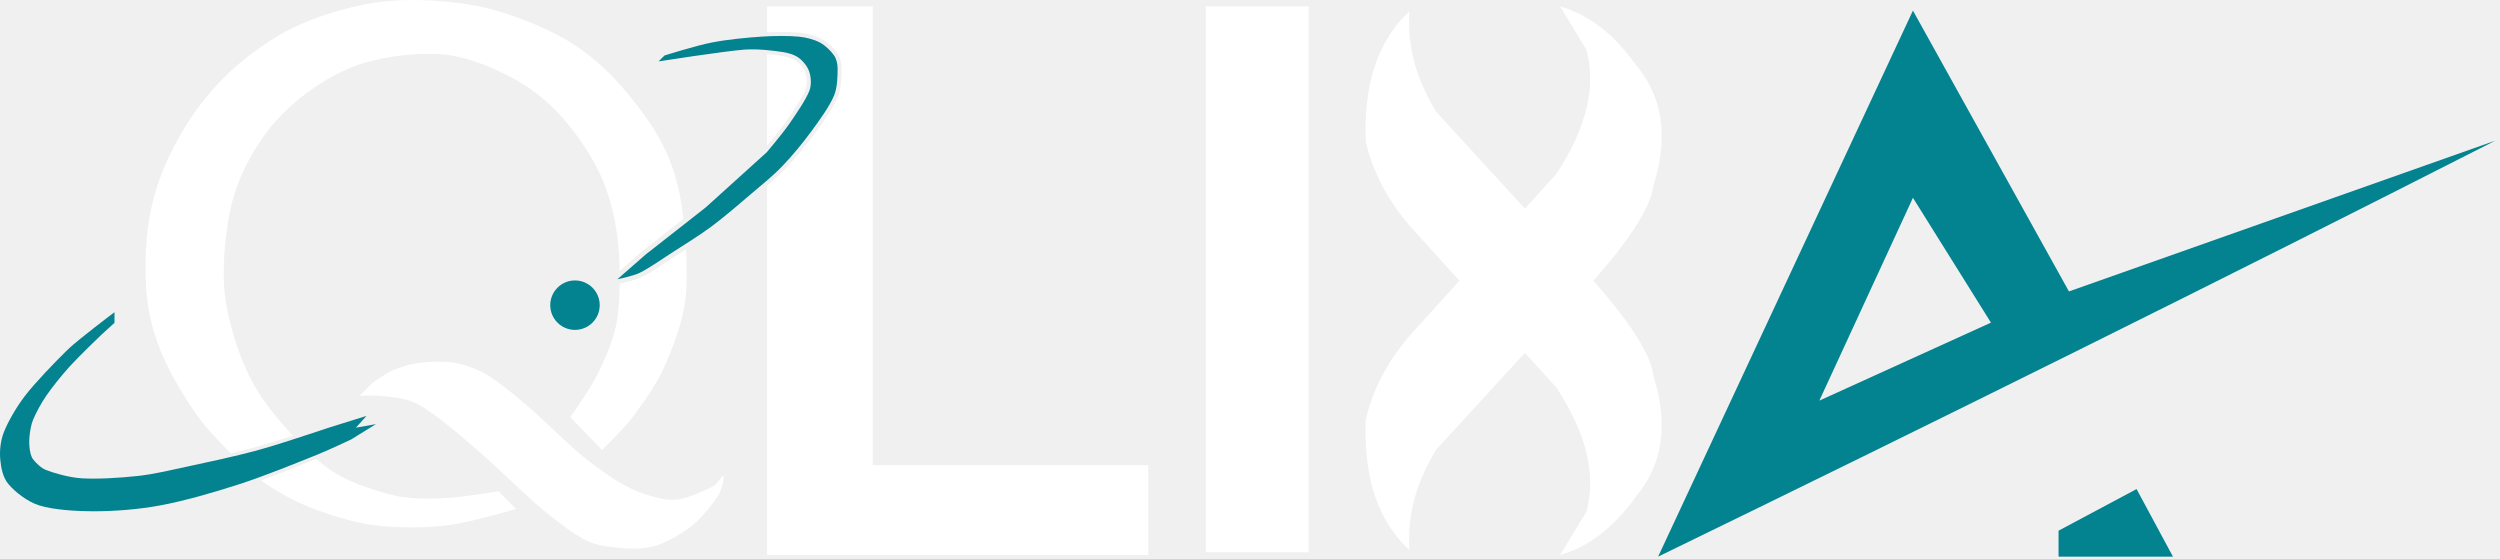
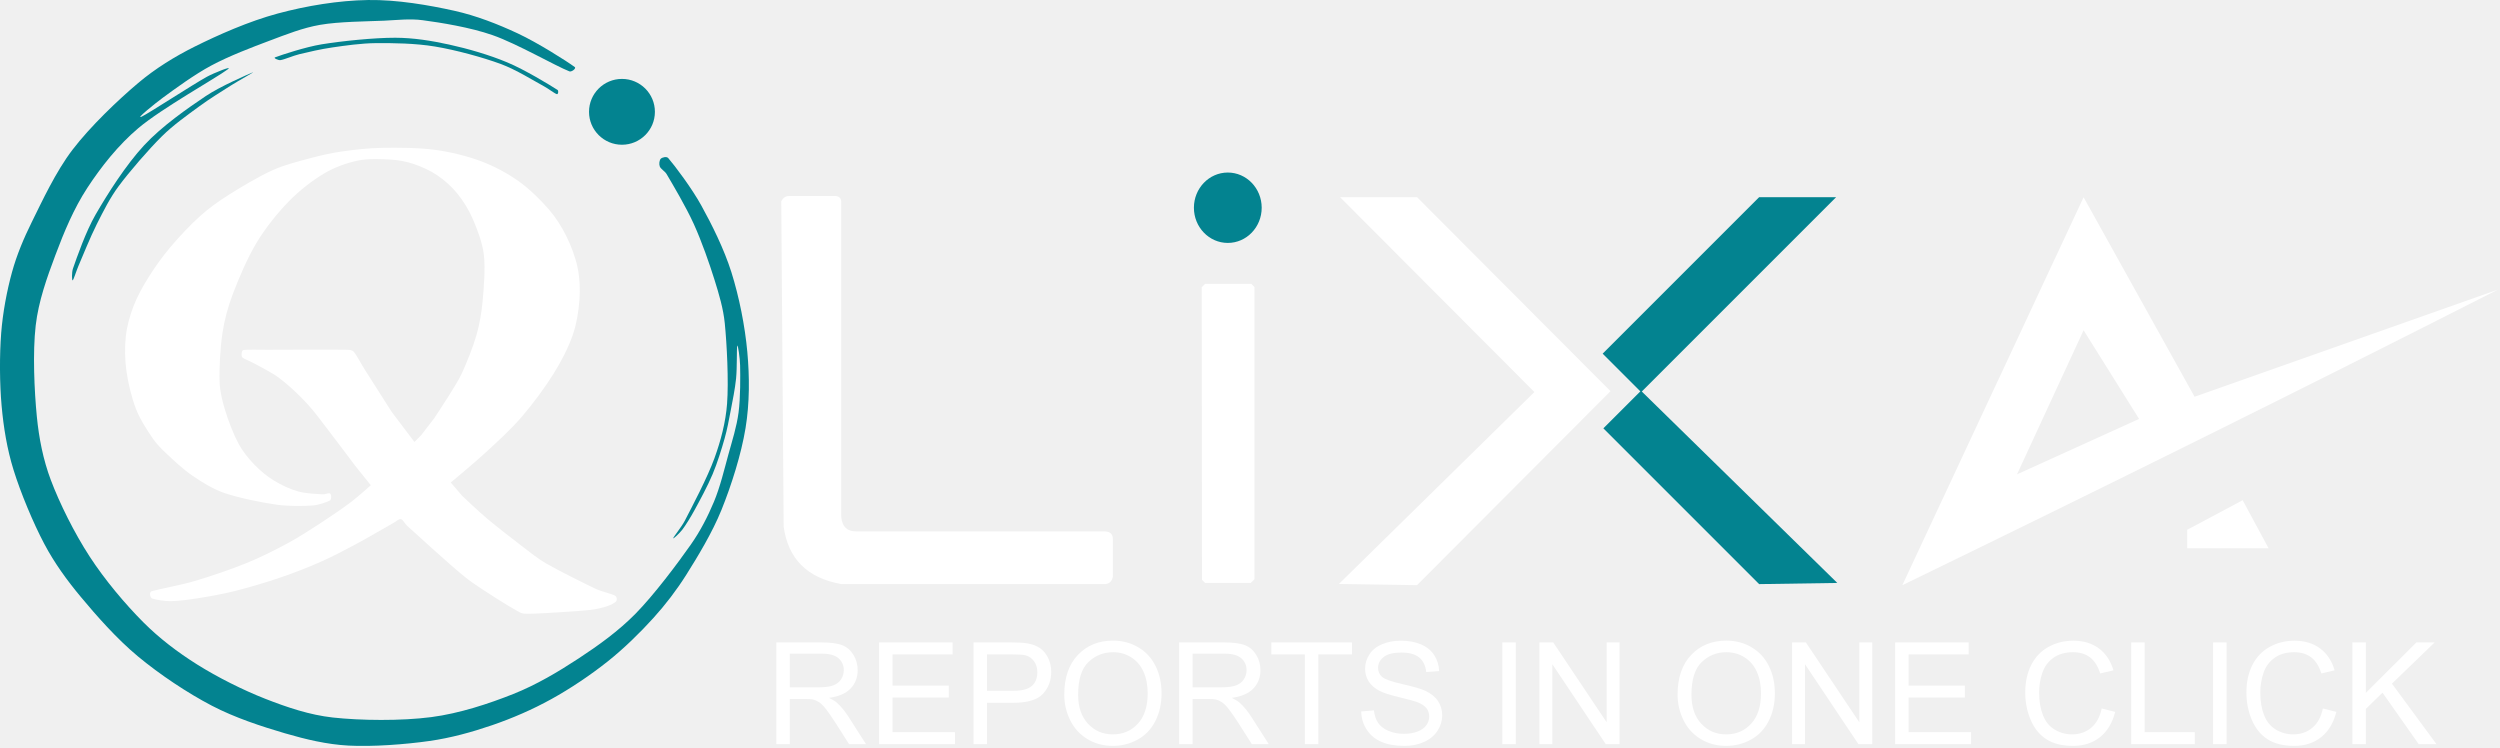
- <svg xmlns="http://www.w3.org/2000/svg" width="100%" height="100%" viewBox="0 0 479 107" version="1.1" xml:space="preserve" style="fill-rule:evenodd;clip-rule:evenodd;stroke-linejoin:round;stroke-miterlimit:2;">
-   <g transform="matrix(1,0,0,1,-66.2896,-494.901)">
-     <g transform="matrix(1,0,0,1,-465.132,-267.043)">
-       <g id="QLIXA-NAME">
-         <g transform="matrix(0.71102,0,0,0.714651,318.061,-754.034)">
-           <path d="M506.785,2160.34L506.785,2135.79C508.292,2135.93 509.677,2136.12 510.71,2136.28C512.095,2136.48 513.593,2136.86 514.676,2137.66C515.725,2138.43 516.738,2139.64 517.148,2140.91C517.557,2142.18 517.693,2143.9 517.169,2145.25C516.292,2147.51 513.75,2151.2 511.893,2153.87C510.589,2155.74 508.098,2158.77 506.785,2160.34ZM506.785,2129.95L506.785,2123L535.249,2123L535.249,2245.99L609.508,2245.99L609.508,2270.09L506.785,2270.09L506.785,2171.06C508.466,2169.63 510.115,2168.17 511.646,2166.59C514.429,2163.71 517.319,2160.2 519.673,2157.01C521.945,2153.92 524.639,2150.16 525.829,2147.31C526.823,2144.93 526.863,2141.53 526.863,2139.64C526.863,2138.23 526.523,2136.73 525.724,2135.56C524.852,2134.29 523.204,2132.63 521.534,2131.75C519.835,2130.85 517.527,2130.26 515.422,2130.05C513.161,2129.82 509.83,2129.81 506.785,2129.95Z" style="fill:white;" />
-         </g>
-         <g transform="matrix(0.633241,0,0,0.697492,364.313,-717.606)">
-           <rect x="628.734" y="2123" width="31.128" height="149.943" style="fill:white;fill-rule:nonzero;" />
-         </g>
-         <g transform="matrix(5.18501e-17,-0.846777,0.846777,5.18501e-17,-1246.51,1463.78)">
-           <g transform="matrix(0.412932,0,0,0.439614,457.761,2049.11)">
-             <path d="M597.19,840.37C613.031,824.275 636.755,816.725 668.691,817.915C687.79,822.129 704.491,831.358 719.35,844.452L719.389,844.487L803.241,915.952C803.371,916.063 803.51,916.163 803.657,916.253C830.501,932.587 852.437,936.206 870.969,931.574C871.268,931.5 871.553,931.385 871.817,931.235L895.126,917.948C890.839,931.871 880.971,944.896 863.398,956.743C863.332,956.787 863.269,956.833 863.208,956.882C845.755,970.598 824,973.937 797.556,966.13C797.372,966.076 797.183,966.037 796.991,966.014C790.418,965.233 782.176,961.629 772.181,955.37C756.507,945.555 736.818,929.279 713.079,906.554C713.039,906.516 712.998,906.479 712.956,906.443L652.58,854.435C652.42,854.297 652.246,854.175 652.06,854.07C636.32,845.18 618.943,839.077 597.19,840.37Z" style="fill:white;" />
+ <svg xmlns="http://www.w3.org/2000/svg" width="100%" height="100%" viewBox="0 0 475 142" version="1.1" xml:space="preserve" style="fill-rule:evenodd;clip-rule:evenodd;stroke-linejoin:round;stroke-miterlimit:2;">
+   <g transform="matrix(1,0,0,1,-71.4409,-490.805)">
+     <g transform="matrix(1,0,0,1,-29.8425,-1383.14)">
+       <g id="QLIXA-NAME-AND-SLOGAN-BLACK" transform="matrix(1.13502,0,0,1.13502,-492.371,-234.867)">
+         <g transform="matrix(0.436388,0,0,0.436388,470.645,1011.44)">
+           <g transform="matrix(1.41904,0,0,1.41732,-708.322,1277.05)">
+             <path d="M1098,626L1147,521L1177,575L1259,546C1205.66,573.145 1151.96,599.762 1098,626ZM1129,596L1162,581L1147,557L1129,596Z" style="fill:white;" />
+             <g transform="matrix(1,0,0,1,0,-1)">
+               <path d="M1190,604L1197,617L1175,617L1175,612L1190,604Z" style="fill:white;" />
+             </g>
          </g>
-           <g transform="matrix(-0.412932,0,0,0.439614,1072.87,2049.11)">
-             <path d="M597.19,840.37C618.943,839.077 636.32,845.18 652.06,854.07C652.246,854.175 652.42,854.297 652.58,854.435L712.956,906.443C712.998,906.479 713.039,906.516 713.079,906.554C736.818,929.279 756.507,945.555 772.181,955.37C782.176,961.629 790.418,965.233 796.991,966.014C797.183,966.037 797.372,966.076 797.556,966.13C824,973.937 845.755,970.598 863.208,956.882C863.269,956.833 863.332,956.787 863.398,956.743C880.971,944.895 890.839,931.871 895.126,917.947L871.817,931.235C871.553,931.385 871.268,931.5 870.969,931.574C852.437,936.206 830.501,932.587 803.657,916.253C803.51,916.163 803.371,916.063 803.241,915.952L719.389,844.487L719.35,844.452C704.491,831.358 687.791,822.129 668.695,817.915C636.756,816.724 613.031,824.275 597.19,840.37Z" style="fill:white;" />
+           <g transform="matrix(-1,0,0,1,2091.84,386)">
+             <path d="M1356.74,1718.12L1342.55,1703.94L1357.01,1689.48L1297,1629.47L1267.47,1629.47L1342,1704L1267,1777.43L1296.98,1777.88L1356.74,1718.12Z" style="fill:rgb(3,131,144);" />
+           </g>
+           <g transform="matrix(1,0,0,1.00276,-633.355,381.497)">
+             <path d="M1267,1777.43L1342,1704L1267.47,1629.47L1297,1629.47L1371.19,1703.67L1296.98,1777.88L1267,1777.43Z" style="fill:white;" />
+           </g>
+           <g transform="matrix(1,0,0,1,-581.966,386)">
+             <path d="M1163,1664L1164.3,1662.7L1182,1662.7L1183.23,1663.93L1183.23,1776L1181.8,1777.43L1164.3,1777.43L1163.1,1776.23L1163,1664Z" style="fill:white;" />
+           </g>
+           <g transform="matrix(0.896552,0,0,0.964286,-461.069,444.821)">
+             <ellipse cx="1173.5" cy="1633" rx="14.5" ry="14" style="fill:rgb(3,131,144);" />
+           </g>
+           <g transform="matrix(1,0,0,1,-546.255,386)">
+             <path d="M966,1631C966.678,1629.71 967.656,1629 969,1629L987,1629C988.337,1629.21 988.881,1629.96 989,1631L989,1752C989.334,1756.03 991.41,1757.64 994.649,1757.65L1090,1757.65C1092.09,1757.7 1093.28,1758.64 1093.2,1760.85L1093.2,1775C1092.87,1776.75 1091.93,1777.71 1090.35,1777.86L989,1777.86C975.857,1775.51 968.584,1768.08 966.92,1755.78L966,1631Z" style="fill:white;" />
+           </g>
+           <g>
+             <g transform="matrix(1,0,0,1,-487,386)">
+               <path d="M827.525,1579.53C824.224,1577.11 813.33,1570.22 805.665,1566.63C797.969,1563.04 789.751,1559.83 781.354,1557.95C771.784,1555.82 759.366,1553.64 748.246,1553.82C736.952,1553.99 724.674,1556.02 713.593,1559C702.562,1561.96 690.68,1567.24 681.76,1571.68C674.064,1575.52 666.646,1580.1 660.075,1585.64C652.265,1592.23 641.708,1602.32 634.901,1611.21C628.438,1619.66 623.109,1631.19 619.238,1639.01C616.193,1645.17 613.496,1651.55 611.672,1658.17C609.717,1665.26 608.124,1673.65 607.511,1681.55C606.846,1690.11 606.892,1700.83 607.678,1709.57C608.42,1717.83 609.776,1726.1 612.227,1734.01C614.958,1742.83 619.768,1754.37 624.064,1762.49C627.896,1769.73 632.762,1776.44 638.005,1782.73C643.986,1789.92 651.826,1798.84 659.949,1805.59C668.328,1812.55 678.888,1819.59 688.28,1824.5C697.126,1829.13 707.565,1832.53 716.302,1835.09C724.253,1837.41 732.426,1839.38 740.698,1839.82C749.938,1840.32 762.552,1839.37 771.741,1838.06C779.939,1836.9 788.037,1834.67 795.831,1832C803.624,1829.32 811.272,1826.01 818.501,1822.02C825.884,1817.95 833.602,1812.75 840.126,1807.57C846.432,1802.56 852.609,1796.49 857.643,1790.93C862.335,1785.76 866.608,1780.17 870.331,1774.26C874.694,1767.33 880.289,1758.13 883.822,1749.38C887.607,1740.01 891.395,1728.11 893.046,1718.01C894.617,1708.4 894.603,1698.5 893.723,1688.8C892.82,1678.84 890.579,1667.66 887.629,1658.28C884.803,1649.3 880.06,1639.84 876.019,1632.54C872.46,1626.1 865.964,1617.42 863.383,1614.45C862.757,1613.73 861.073,1614.17 860.532,1614.7C859.991,1615.24 859.786,1616.73 860.138,1617.66C860.51,1618.65 862.094,1619.47 862.763,1620.6C864.941,1624.29 870.206,1633.14 873.206,1639.77C876.277,1646.56 879.216,1654.99 881.194,1661.33C882.876,1666.72 884.511,1672.19 885.075,1677.81C885.868,1685.71 886.611,1700.1 885.952,1708.73C885.409,1715.84 883.546,1722.86 881.122,1729.57C878.422,1737.04 872.388,1748.43 869.753,1753.54C868.525,1755.92 865.471,1759.65 865.306,1760.24C865.14,1760.82 867.807,1758.28 868.759,1757.03C870.11,1755.26 872.009,1752.17 873.409,1749.61C875.35,1746.06 878.471,1740.32 880.404,1735.72C882.27,1731.29 883.849,1726.11 885.006,1722.04C886.006,1718.53 886.659,1714.92 887.345,1711.34C888.08,1707.49 888.995,1703.13 889.414,1698.99C889.834,1694.84 889.605,1687.3 889.862,1686.46C890.119,1685.62 890.909,1691.43 890.958,1693.96C891.041,1698.23 891.112,1706.36 890.361,1712.06C889.64,1717.54 887.922,1722.85 886.453,1728.18C884.881,1733.88 883.325,1740.52 880.931,1746.27C878.544,1752 875.653,1757.58 872.089,1762.67C867.061,1769.84 857.95,1782.02 850.765,1789.31C844.284,1795.88 836.697,1801.35 828.979,1806.41C821.18,1811.53 812.791,1816.51 803.974,1820.02C794.555,1823.77 783.288,1827.49 772.468,1828.9C760.924,1830.41 745.307,1830.22 734.709,1829.05C725.83,1828.07 717.203,1825.15 708.884,1821.9C700.205,1818.5 690.454,1813.59 682.635,1808.68C675.217,1804.02 668.15,1798.66 661.971,1792.45C655.103,1785.55 647.329,1776.36 641.427,1767.28C635.522,1758.19 629.915,1746.88 626.541,1737.93C623.608,1730.15 621.99,1721.85 621.18,1713.58C620.214,1703.7 619.552,1689.03 620.744,1678.7C621.818,1669.38 625.035,1660.38 628.329,1651.6C631.63,1642.8 635.357,1633.82 640.551,1625.88C645.849,1617.77 652.442,1609.45 660.116,1602.97C669.092,1595.39 690.021,1583.71 694.408,1580.42C696.664,1578.74 688.91,1581.89 686.44,1583.25C680.947,1586.27 664.276,1597.18 661.449,1598.53C658.621,1599.87 666.581,1593.46 669.477,1591.33C673.922,1588.07 681.538,1582.46 688.12,1578.94C694.969,1575.28 703.627,1571.98 710.572,1569.38C716.86,1567.02 723.175,1564.5 729.79,1563.35C737.095,1562.07 747.843,1562.04 754.404,1561.75C759.315,1561.52 764.278,1560.91 769.152,1561.56C776.079,1562.48 787.336,1564.27 795.966,1567.28C805.353,1570.55 820.214,1579.15 825.474,1581.19C826.294,1581.51 828.234,1580.05 827.525,1579.53Z" style="fill:rgb(3,131,144);" />
+             </g>
+             <g transform="matrix(1,0,0,1,-487,386)">
+               <path d="M820.937,1588.32C817.764,1586.29 808.395,1580.57 801.624,1577.74C794.691,1574.84 786.498,1572.48 779.338,1570.91C772.553,1569.42 765.609,1568.31 758.663,1568.29C750.517,1568.28 738.151,1569.56 730.465,1570.81C724.344,1571.81 715.193,1574.81 712.547,1575.82C711.831,1576.09 713.827,1576.98 714.587,1576.88C716.139,1576.68 719.392,1575.21 721.859,1574.61C725.176,1573.8 730.235,1572.63 734.487,1572.02C739.372,1571.31 745.58,1570.41 751.167,1570.36C757.735,1570.3 766.409,1570.41 773.895,1571.66C781.874,1572.98 792.072,1575.77 799.045,1578.32C804.926,1580.46 812.133,1584.99 815.735,1586.92C817.428,1587.83 819.791,1589.69 820.658,1589.93C821.183,1590.07 821.394,1588.61 820.937,1588.32Z" style="fill:rgb(3,131,144);" />
+             </g>
+             <g transform="matrix(1,0,0,1,-487,386)">
+               <path d="M703.897,1581.62C702.296,1582.29 691.543,1586.93 685.994,1590.66C679.072,1595.31 669.228,1602.14 662.367,1609.52C655.319,1617.1 648.263,1628.26 643.708,1636.15C639.967,1642.63 636.497,1652.65 635.035,1656.85C634.541,1658.27 634.588,1661.51 634.932,1661.35C635.275,1661.2 636.328,1657.72 637.095,1655.94C638.642,1652.34 641.632,1644.87 644.211,1639.75C646.724,1634.77 649.242,1629.72 652.567,1625.23C656.722,1619.63 664.014,1611.2 669.146,1606.11C673.459,1601.83 678.948,1597.95 683.356,1594.71C687.292,1591.81 692.173,1588.81 695.596,1586.63C698.322,1584.89 705.497,1580.94 703.897,1581.62Z" style="fill:rgb(3,131,144);" />
+             </g>
+             <g transform="matrix(0.875451,0,0,1.07255,-381.999,269.246)">
+               <ellipse cx="846.005" cy="1597.56" rx="14.434" ry="11.772" style="fill:rgb(3,131,144);" />
+             </g>
+             <g transform="matrix(0.498192,0,0,0.498192,-285.84,1308.28)">
+               <path d="M931.653,1722.84C937.404,1721.15 953.858,1718.23 964.717,1715.01C976.85,1711.41 992.532,1706.09 1004.45,1701.25C1015.34,1696.83 1026.62,1691.16 1036.22,1685.96C1045.12,1681.15 1053.94,1675.39 1062.08,1670.09C1069.89,1665 1078.71,1658.96 1085.07,1654.16C1090.36,1650.16 1100.25,1641.27 1100.25,1641.27L1088,1626.01C1088,1626.01 1074.52,1607.94 1068.29,1599.9C1062.51,1592.45 1057.02,1584.66 1050.62,1577.82C1044.23,1570.98 1036.68,1563.94 1029.92,1558.85C1023.81,1554.25 1014.82,1549.94 1010.09,1547.3C1007.3,1545.75 1003.08,1544.26 1001.53,1543.01C1000.67,1542.32 1000.67,1540.78 1000.78,1539.81C1000.89,1538.83 1001.21,1537.31 1002.2,1537.17C1005.57,1536.7 1014.73,1536.99 1020.99,1536.98C1034.34,1536.95 1071.28,1536.73 1082.3,1536.98C1083.96,1537.02 1085.98,1537.21 1087.08,1538.47C1089.28,1540.98 1092.64,1547.56 1095.49,1552.07C1100.36,1559.79 1116.3,1584.77 1116.3,1584.77L1133.85,1607.97L1138.95,1602.84L1149.03,1589.75C1149.03,1589.75 1156.93,1577.9 1160.53,1572.02C1164.05,1566.27 1167.84,1560.62 1170.63,1554.48C1174.14,1546.77 1178.97,1534.83 1181.58,1525.73C1184,1517.31 1185.49,1508.6 1186.3,1499.87C1187.25,1489.54 1188.55,1474.39 1187.28,1463.75C1186.13,1454.15 1182.07,1443.89 1178.67,1436.05C1175.66,1429.12 1171.39,1422.26 1166.87,1416.7C1162.5,1411.32 1157.1,1406.47 1151.52,1402.68C1145.96,1398.91 1139.32,1395.97 1133.37,1393.95C1127.72,1392.03 1121.75,1390.92 1115.79,1390.55C1108.59,1390.12 1098.52,1389.58 1090.14,1391.32C1081.55,1393.1 1072.21,1396.54 1064.25,1401.24C1055.43,1406.45 1045.28,1414.34 1037.27,1422.53C1028.63,1431.38 1019.36,1442.83 1012.39,1454.36C1005.16,1466.32 998.3,1482.67 993.899,1494.32C990.254,1503.97 987.517,1514.04 985.99,1524.24C984.31,1535.47 983.451,1551.73 983.818,1561.68C984.097,1569.24 985.977,1576.72 988.191,1583.95C990.62,1591.88 994.659,1602.37 998.392,1609.29C1001.6,1615.22 1006.01,1620.68 1010.59,1625.43C1015.13,1630.15 1020.27,1634.4 1025.87,1637.81C1031.51,1641.25 1038.16,1644.34 1044.42,1646.08C1050.57,1647.79 1059.44,1648.04 1063.44,1648.27C1065.11,1648.36 1067.36,1647.25 1068.4,1647.45C1069.19,1647.6 1069.67,1648.66 1069.71,1649.45C1069.76,1650.39 1069.81,1652.49 1068.7,1653.06C1066.34,1654.3 1060.08,1656.5 1055.52,1656.86C1048.7,1657.39 1036.97,1657.54 1027.83,1656.26C1016.5,1654.66 998.349,1650.99 987.555,1647.28C978.774,1644.27 970.469,1639.04 963.064,1634.02C955.857,1629.13 948.25,1621.94 943.125,1617.13C939.205,1613.46 935.353,1609.61 932.314,1605.18C928.375,1599.43 922.634,1590.72 919.494,1582.68C916.123,1574.06 913.407,1562.75 912.092,1553.41C910.849,1544.59 910.702,1535 911.604,1526.68C912.464,1518.75 914.652,1510.94 917.505,1503.49C920.401,1495.93 924.578,1488.38 928.976,1481.33C933.689,1473.76 939.626,1465.41 945.78,1458.11C952.439,1450.2 961.38,1440.66 968.928,1433.9C975.762,1427.77 983.304,1422.43 991.064,1417.53C1000.39,1411.64 1014.38,1403.28 1024.87,1398.59C1034.16,1394.43 1045.1,1391.76 1053.98,1389.37C1061.93,1387.23 1069.99,1385.42 1078.14,1384.25C1087.28,1382.94 1098.55,1381.66 1108.82,1381.49C1120.75,1381.29 1136.99,1381.31 1149.72,1383.03C1161.79,1384.67 1174.45,1387.8 1185.18,1391.82C1195.39,1395.66 1205.39,1401.03 1214.07,1407.19C1222.69,1413.32 1231.15,1421.79 1237.26,1428.82C1242.64,1435.01 1247.11,1442.04 1250.74,1449.38C1254.44,1456.88 1257.79,1465.56 1259.48,1473.77C1261.15,1481.9 1261.5,1490.36 1260.89,1498.64C1260.25,1507.34 1258.69,1517.19 1255.62,1525.93C1252.3,1535.4 1246.79,1546.11 1240.97,1555.41C1234.44,1565.86 1225.12,1578.55 1216.43,1588.63C1207.98,1598.43 1197.94,1607.5 1188.84,1615.92C1180.11,1624 1161.8,1639.17 1161.8,1639.17L1170.46,1649.28C1170.46,1649.28 1182.78,1661.06 1189.3,1666.54C1197.1,1673.11 1209.65,1682.87 1217.3,1688.69C1223.15,1693.14 1228.87,1697.83 1235.23,1701.5C1244.6,1706.9 1264.61,1716.92 1273.48,1721.08C1278.28,1723.32 1285.85,1724.82 1288.46,1726.41C1289.68,1727.15 1290.06,1729.5 1289.17,1730.62C1288.11,1731.96 1284.64,1733.61 1282.09,1734.46C1278.78,1735.57 1273.65,1736.8 1269.31,1737.28C1261.48,1738.16 1243.63,1739.25 1235.08,1739.72C1229.41,1740.04 1221.75,1740.42 1218.05,1740.13C1216.17,1739.98 1214.48,1738.9 1212.84,1737.98C1209.28,1736 1201.96,1731.67 1196.69,1728.23C1189.91,1723.81 1179.82,1717.7 1172.13,1711.44C1160.7,1702.14 1136.21,1679.74 1128.11,1672.4C1126.43,1670.88 1125.12,1667.83 1123.49,1667.42C1121.86,1667 1120,1668.99 1118.33,1669.91C1112.53,1673.13 1098.13,1681.65 1088.65,1686.72C1079.72,1691.49 1070.75,1696.22 1061.48,1700.31C1051.82,1704.58 1041.12,1708.76 1030.69,1712.32C1019.77,1716.04 1006.45,1719.99 996.005,1722.63C986.784,1724.96 976.336,1726.83 968.01,1728.15C960.737,1729.3 952.059,1730.48 946.049,1730.53C941.302,1730.58 934.592,1729.41 931.952,1728.5C930.748,1728.09 930.261,1726.05 930.211,1725.1C930.163,1724.21 930.794,1723.09 931.653,1722.84Z" style="fill:white;" />
+             </g>
          </g>
        </g>
-         <g transform="matrix(0.996417,0,0,0.996417,-244.95,244.841)">
-           <path d="M1098,626L1147,521L1177,575L1259,546C1205.66,573.145 1151.96,599.762 1098,626ZM1129,596L1162,581L1147,557L1129,596Z" style="fill:url(#_Linear1);" />
-           <g transform="matrix(1,0,0,1,0,9)">
-             <path d="M1190,604L1197,617L1175,617L1175,612L1190,604Z" style="fill:url(#_Linear2);" />
-           </g>
-         </g>
-         <g id="Logo-new-Planet" transform="matrix(0.22565,0,0,0.22565,467.16,647.567)">
-           <path d="M810.943,736.921C810.756,726.731 810.108,716.66 809,708C806.535,688.743 801.486,669.461 793,652C784.333,634.167 770.167,614.667 757,601C744.741,588.275 729.837,577.837 714,570C697.833,562 678.805,554.58 660,553C640.167,551.333 614.167,554.5 595,560C576.943,565.181 559.667,575.167 545,586C530.4,596.784 517.255,610.024 507,625C496.5,640.333 486.881,659.086 482,678C476.667,698.667 473.833,727.167 475,749C476.096,769.508 482.5,791.5 489,809C494.975,825.086 503.436,840.478 514,854C519.33,860.823 526.085,868.888 533.411,876.839C523.13,880.183 511.136,883.992 501.207,886.658C494.87,888.359 487.87,890.08 480.734,891.751C470.58,881.712 459.599,870.243 451,858C441.167,844 429.833,824.833 423,809C416.686,794.37 411.94,778.815 410,763C407.833,745.333 407.833,721.5 410,703C412.041,685.575 416.457,668.278 423,652C429.833,635 440,616.333 451,601C461.862,585.859 474.607,571.834 489,560C504,547.667 522.091,534.994 541,527C561.5,518.333 587.624,510.454 612,508C636.833,505.5 665.833,507.333 690,512C713.293,516.498 738.167,526.333 757,536C773.963,544.707 789.594,556.442 803,570C817.667,584.833 835,607 845,625C854.061,641.31 859.977,659.589 863,678C863.732,682.456 864.423,687.43 865.044,692.723L830.502,719.815C830.445,719.859 830.389,719.906 830.334,719.953L810.943,736.921ZM867.277,718.602C868.085,732.987 868.154,747.461 867,759C864.954,779.46 856.5,801 849,818C842.169,833.485 830.833,849.167 822,861C814.381,871.207 796,889 796,889L769,861C769,861 786.559,836.526 793,823C799.667,809 806.763,793.08 809,777C810.166,768.619 810.822,758.359 810.969,747.723C814.434,746.978 824.651,744.656 829.779,742.146C837.726,738.258 848.814,730.459 858.196,724.401C861.085,722.535 864.14,720.599 867.277,718.602ZM506.592,914.793C523.704,908.547 541.474,901.317 553.385,896.54C556.991,899.694 560.559,902.561 564,905C579.606,916.061 601,922.833 617,927C630.904,930.621 645.64,930.473 660,930C675.167,929.5 708,924 708,924L723,939C723,939 683.833,950.667 664,953C644.167,955.333 622.333,955.167 604,953C586.898,950.979 569,945.5 554,940C540.004,934.868 526,927.833 514,920C511.472,918.35 509.006,916.608 506.592,914.793ZM590,843L601,832C601,832 612.529,823.75 619,821C625.667,818.167 633.449,815.871 641,815C649.667,814 661.5,813.333 671,815C680.453,816.658 689.735,820.122 698,825C708.167,831 721.129,841.76 732,851C745.333,862.333 765,882.167 778,893C788.091,901.409 800.667,910.333 810,916C817.522,920.567 825.667,924.5 834,927C842.333,929.5 851.299,932.088 860,931C869.333,929.833 883.5,923.333 890,920C893.775,918.064 898.167,909.833 899,911C899.833,912.167 897.828,922.286 895,927C891,933.667 882.167,944.5 875,951C868.22,957.149 858.833,962.5 852,966C846.371,968.883 840.261,971.106 834,972C827,973 817.945,972.935 810,972C801.5,971 791.246,970.123 783,966C772.333,960.667 757.636,949.583 746,940C731.833,928.333 712.333,908.667 698,896C685.591,885.034 670.5,872 660,864C652.13,858.004 643.667,851.5 635,848C626.513,844.573 615.5,843.833 608,843C602.037,842.337 590,843 590,843Z" style="fill:white;" />
-           <path d="M809,744L833,723L884,683L936,636C936,636 949.192,620.389 955,612C961,603.333 969.167,591.333 972,584C973.922,579.025 973.5,572.667 972,568C970.5,563.333 966.833,558.833 963,556C959.167,553.167 953.899,551.745 949,551C941.333,549.833 927.657,548.188 917,549C899.5,550.333 844,559 844,559L849,554C849,554 875.428,545.648 889,543C902.667,540.333 918.667,538.833 931,538C941.642,537.281 954.667,537.167 963,538C969.196,538.62 976,540.333 981,543C985.788,545.554 990.5,550.333 993,554C995.141,557.14 996,561.199 996,565C996,570.667 995.964,580.859 993,588C989.333,596.833 981,608.455 974,618C966.667,628 957.667,639 949,648C940.647,656.674 931.166,664.19 922,672C912,680.52 900,690.956 889,699.122C878.403,706.99 866.167,714.435 856,721C846.752,726.971 835.833,734.677 828,738.51C822.079,741.408 809,744 809,744Z" style="fill:rgb(3,131,144);" />
-           <path d="M564,870L596,860L587,870L604,867L583,880C583,880 563.836,889.066 554,893C538.167,899.333 510.167,910.833 488,918C465.996,925.114 441.5,932.167 421,936C402.578,939.445 382.167,941 365,941C349.245,941 330.167,939.833 318,936C307.946,932.832 297.5,924.5 292,918C287.234,912.367 285.667,904.333 285,897C284.333,889.667 285.198,881.206 288,874C291.5,865 298.721,852.476 306,843C314.833,831.5 331.167,814.667 341,805C348.426,797.7 358.167,790.504 365,785C370.56,780.522 382,771.974 382,771.974L382,781L371,791C371,791 351.833,809.333 344,818C336.844,825.917 329.167,835.5 324,843C319.684,849.266 315.333,857.5 313,863C311.263,867.094 310.5,871.833 310,876C309.523,879.972 309.5,884.5 310,888C310.447,891.13 311.059,894.504 313,897C315.333,900 319.587,904.278 324,906C330.833,908.667 343.752,912.343 354,913C367,913.833 387,912.667 402,911C416.165,909.426 430.064,905.981 444,903C460.667,899.435 484,894.443 502,889.61C518.863,885.082 541.667,877.268 552,874C556.02,872.728 564,870 564,870Z" style="fill:rgb(3,131,144);" />
-           <g transform="matrix(1,0,0,1.07692,0,-60.5385)">
-             <ellipse cx="773" cy="767.5" rx="21" ry="19.5" style="fill:rgb(3,131,144);" />
-           </g>
+         <g id="Reports-in-One-Click" transform="matrix(0.448606,0,0,0.151253,504.877,1644.37)">
+           <path d="M330.169,2235.67L330.169,2123.08L347.001,2123.08C350.384,2123.08 352.957,2124.09 354.717,2126.11C356.478,2128.13 357.885,2131.7 358.938,2136.82C359.991,2141.95 360.518,2147.6 360.518,2153.8C360.518,2161.78 359.646,2168.52 357.903,2174C356.159,2179.47 353.466,2182.96 349.823,2184.44C351.153,2186.34 352.162,2188.2 352.853,2190.05C354.32,2194.04 355.71,2199.03 357.022,2205.03L363.625,2235.67L357.307,2235.67L352.283,2212.24C350.816,2205.49 349.608,2200.32 348.658,2196.73C347.709,2193.15 346.858,2190.64 346.107,2189.2C345.356,2187.77 344.593,2186.77 343.816,2186.21C343.246,2185.85 342.314,2185.67 341.019,2185.67L335.193,2185.67L335.193,2235.67L330.169,2235.67ZM335.193,2172.77L345.991,2172.77C348.287,2172.77 350.082,2172.06 351.377,2170.66C352.672,2169.25 353.656,2166.99 354.329,2163.9C355.002,2160.8 355.339,2157.43 355.339,2153.8C355.339,2148.47 354.687,2144.1 353.384,2140.66C352.08,2137.23 350.022,2135.52 347.208,2135.52L335.193,2135.52L335.193,2172.77Z" style="fill:white;fill-rule:nonzero;" />
+           <path d="M368.494,2235.67L368.494,2123.08L395.942,2123.08L395.942,2136.36L373.517,2136.36L373.517,2170.85L394.518,2170.85L394.518,2184.06L373.517,2184.06L373.517,2222.38L396.823,2222.38L396.823,2235.67L368.494,2235.67Z" style="fill:white;fill-rule:nonzero;" />
+           <path d="M403.762,2235.67L403.762,2123.08L418.082,2123.08C420.603,2123.08 422.528,2123.43 423.857,2124.15C425.721,2125.07 427.284,2126.83 428.544,2129.41C429.804,2132 430.818,2135.62 431.587,2140.28C432.355,2144.94 432.739,2150.06 432.739,2155.64C432.739,2165.22 431.712,2173.32 429.657,2179.95C427.603,2186.58 423.891,2189.89 418.523,2189.89L408.786,2189.89L408.786,2235.67L403.762,2235.67ZM408.786,2176.61L418.6,2176.61C421.846,2176.61 424.15,2174.82 425.514,2171.23C426.878,2167.65 427.56,2162.61 427.56,2156.1C427.56,2151.39 427.158,2147.36 426.356,2144.01C425.553,2140.65 424.496,2138.44 423.184,2137.36C422.338,2136.7 420.775,2136.36 418.497,2136.36L408.786,2136.36L408.786,2176.61Z" style="fill:white;fill-rule:nonzero;" />
+           <path d="M437.607,2180.83C437.607,2162.14 439.299,2147.51 442.682,2136.94C446.066,2126.37 450.434,2121.08 455.785,2121.08C459.29,2121.08 462.449,2123.56 465.263,2128.53C468.077,2133.5 470.222,2140.42 471.698,2149.3C473.174,2158.19 473.912,2168.26 473.912,2179.53C473.912,2190.95 473.135,2201.16 471.581,2210.17C470.028,2219.18 467.826,2226.01 464.978,2230.64C462.13,2235.27 459.057,2237.59 455.759,2237.59C452.186,2237.59 448.992,2235.03 446.178,2229.91C443.364,2224.79 441.232,2217.8 439.782,2208.94C438.332,2200.08 437.607,2190.71 437.607,2180.83ZM442.786,2181.06C442.786,2194.63 444.016,2205.32 446.476,2213.13C448.936,2220.94 452.022,2224.84 455.734,2224.84C459.514,2224.84 462.626,2220.9 465.069,2213.01C467.511,2205.13 468.733,2193.94 468.733,2179.45C468.733,2170.28 468.211,2162.28 467.166,2155.45C466.122,2148.61 464.594,2143.31 462.583,2139.55C460.572,2135.79 458.314,2133.91 455.811,2133.91C452.255,2133.91 449.195,2137.53 446.631,2144.77C444.068,2152.02 442.786,2164.12 442.786,2181.06Z" style="fill:white;fill-rule:nonzero;" />
+           <path d="M480.463,2235.67L480.463,2123.08L497.295,2123.08C500.678,2123.08 503.251,2124.09 505.012,2126.11C506.772,2128.13 508.179,2131.7 509.232,2136.82C510.285,2141.95 510.812,2147.6 510.812,2153.8C510.812,2161.78 509.94,2168.52 508.197,2174C506.453,2179.47 503.76,2182.96 500.117,2184.44C501.447,2186.34 502.457,2188.2 503.147,2190.05C504.614,2194.04 506.004,2199.03 507.316,2205.03L513.919,2235.67L507.601,2235.67L502.577,2212.24C501.11,2205.49 499.902,2200.32 498.952,2196.73C498.003,2193.15 497.152,2190.64 496.401,2189.2C495.651,2187.77 494.887,2186.77 494.11,2186.21C493.54,2185.85 492.608,2185.67 491.313,2185.67L485.487,2185.67L485.487,2235.67L480.463,2235.67ZM485.487,2172.77L496.285,2172.77C498.581,2172.77 500.376,2172.06 501.671,2170.66C502.966,2169.25 503.95,2166.99 504.623,2163.9C505.296,2160.8 505.633,2157.43 505.633,2153.8C505.633,2148.47 504.981,2144.1 503.678,2140.66C502.375,2137.23 500.316,2135.52 497.502,2135.52L485.487,2135.52L485.487,2172.77Z" style="fill:white;fill-rule:nonzero;" />
+           <path d="M527.385,2235.67L527.385,2136.36L514.878,2136.36L514.878,2123.08L544.967,2123.08L544.967,2136.36L532.408,2136.36L532.408,2235.67L527.385,2235.67Z" style="fill:white;fill-rule:nonzero;" />
+           <path d="M548.411,2199.49L553.15,2198.27C553.375,2203.9 553.897,2208.52 554.717,2212.13C555.537,2215.74 556.81,2218.66 558.536,2220.89C560.263,2223.11 562.205,2224.23 564.363,2224.23C566.279,2224.23 567.971,2223.38 569.438,2221.69C570.905,2220 571.997,2217.68 572.714,2214.74C573.43,2211.8 573.788,2208.58 573.788,2205.1C573.788,2201.57 573.443,2198.48 572.753,2195.85C572.062,2193.21 570.923,2191 569.335,2189.2C568.316,2188.03 566.063,2186.2 562.576,2183.71C559.089,2181.23 556.646,2178.89 555.248,2176.68C553.435,2173.87 552.084,2170.37 551.195,2166.2C550.306,2162.03 549.862,2157.36 549.862,2152.18C549.862,2146.5 550.405,2141.19 551.493,2136.25C552.581,2131.31 554.169,2127.56 556.258,2125C558.346,2122.44 560.668,2121.16 563.223,2121.16C566.037,2121.16 568.519,2122.5 570.668,2125.19C572.817,2127.88 574.47,2131.83 575.627,2137.05C576.784,2142.28 577.405,2148.19 577.491,2154.8L572.675,2155.87C572.416,2148.75 571.54,2143.38 570.047,2139.74C568.553,2136.11 566.348,2134.29 563.43,2134.29C560.392,2134.29 558.178,2135.94 556.788,2139.24C555.399,2142.55 554.704,2146.53 554.704,2151.19C554.704,2155.23 555.196,2158.56 556.18,2161.17C557.147,2163.78 559.671,2166.46 563.754,2169.2C567.837,2171.94 570.638,2174.33 572.157,2176.38C574.367,2179.4 575.998,2183.23 577.051,2187.86C578.104,2192.49 578.631,2197.83 578.631,2203.87C578.631,2209.86 578.052,2215.51 576.896,2220.81C575.739,2226.11 574.078,2230.23 571.911,2233.17C569.745,2236.12 567.306,2237.59 564.596,2237.59C561.16,2237.59 558.282,2236.11 555.96,2233.14C553.638,2230.16 551.817,2225.7 550.496,2219.73C549.175,2213.77 548.48,2207.02 548.411,2199.49Z" style="fill:white;fill-rule:nonzero;" />
+           <rect x="601.082" y="2123.08" width="5.024" height="112.593" style="fill:white;fill-rule:nonzero;" />
+           <path d="M614.91,2235.67L614.91,2123.08L620.063,2123.08L640.002,2211.48L640.002,2123.08L644.818,2123.08L644.818,2235.67L639.665,2235.67L619.726,2147.19L619.726,2235.67L614.91,2235.67Z" style="fill:white;fill-rule:nonzero;" />
+           <path d="M666.466,2180.83C666.466,2162.14 668.158,2147.51 671.542,2136.94C674.925,2126.37 679.293,2121.08 684.645,2121.08C688.149,2121.08 691.308,2123.56 694.122,2128.53C696.936,2133.5 699.081,2140.42 700.557,2149.3C702.033,2158.19 702.771,2168.26 702.771,2179.53C702.771,2190.95 701.994,2201.16 700.44,2210.17C698.887,2219.18 696.686,2226.01 693.837,2230.64C690.989,2235.27 687.916,2237.59 684.619,2237.59C681.045,2237.59 677.851,2235.03 675.038,2229.91C672.224,2224.79 670.092,2217.8 668.642,2208.94C667.191,2200.08 666.466,2190.71 666.466,2180.83ZM671.645,2181.06C671.645,2194.63 672.875,2205.32 675.335,2213.13C677.795,2220.94 680.881,2224.84 684.593,2224.84C688.373,2224.84 691.485,2220.9 693.928,2213.01C696.371,2205.13 697.592,2193.94 697.592,2179.45C697.592,2170.28 697.07,2162.28 696.025,2155.45C694.981,2148.61 693.453,2143.31 691.442,2139.55C689.431,2135.79 687.174,2133.91 684.67,2133.91C681.114,2133.91 678.054,2137.53 675.491,2144.77C672.927,2152.02 671.645,2164.12 671.645,2181.06Z" style="fill:white;fill-rule:nonzero;" />
+           <path d="M709.193,2235.67L709.193,2123.08L714.346,2123.08L734.285,2211.48L734.285,2123.08L739.102,2123.08L739.102,2235.67L733.948,2235.67L714.009,2147.19L714.009,2235.67L709.193,2235.67Z" style="fill:white;fill-rule:nonzero;" />
+           <path d="M747.647,2235.67L747.647,2123.08L775.096,2123.08L775.096,2136.36L752.671,2136.36L752.671,2170.85L773.671,2170.85L773.671,2184.06L752.671,2184.06L752.671,2222.38L775.976,2222.38L775.976,2235.67L747.647,2235.67Z" style="fill:white;fill-rule:nonzero;" />
+           <path d="M824.736,2196.19L829.76,2199.96C828.707,2212.19 826.812,2221.53 824.076,2227.95C821.34,2234.38 817.995,2237.59 814.041,2237.59C809.95,2237.59 806.623,2235.12 804.059,2230.18C801.495,2225.24 799.545,2218.08 798.207,2208.71C796.869,2199.34 796.2,2189.28 796.2,2178.53C796.2,2166.8 796.955,2156.58 798.466,2147.85C799.976,2139.12 802.125,2132.49 804.914,2127.95C807.702,2123.42 810.77,2121.16 814.119,2121.16C817.917,2121.16 821.111,2124.02 823.7,2129.76C826.29,2135.49 828.094,2143.56 829.112,2153.95L824.166,2157.41C823.286,2149.22 822.008,2143.25 820.334,2139.51C818.659,2135.78 816.553,2133.91 814.016,2133.91C811.098,2133.91 808.66,2135.98 806.7,2140.13C804.741,2144.27 803.364,2149.84 802.57,2156.83C801.776,2163.82 801.379,2171.03 801.379,2178.45C801.379,2188.03 801.849,2196.39 802.79,2203.53C803.731,2210.67 805.194,2216.01 807.179,2219.54C809.165,2223.07 811.314,2224.84 813.627,2224.84C816.441,2224.84 818.823,2222.43 820.774,2217.62C822.725,2212.81 824.046,2205.66 824.736,2196.19Z" style="fill:white;fill-rule:nonzero;" />
+           <path d="M835.741,2235.67L835.741,2123.08L840.765,2123.08L840.765,2222.38L859.461,2222.38L859.461,2235.67L835.741,2235.67Z" style="fill:white;fill-rule:nonzero;" />
+           <rect x="866.297" y="2123.08" width="5.024" height="112.593" style="fill:white;fill-rule:nonzero;" />
+           <path d="M907.263,2196.19L912.287,2199.96C911.234,2212.19 909.339,2221.53 906.603,2227.95C903.867,2234.38 900.522,2237.59 896.569,2237.59C892.477,2237.59 889.15,2235.12 886.586,2230.18C884.022,2225.24 882.072,2218.08 880.734,2208.71C879.396,2199.34 878.727,2189.28 878.727,2178.53C878.727,2166.8 879.482,2156.58 880.993,2147.85C882.503,2139.12 884.653,2132.49 887.441,2127.95C890.229,2123.42 893.297,2121.16 896.646,2121.16C900.444,2121.16 903.638,2124.02 906.227,2129.76C908.817,2135.49 910.621,2143.56 911.639,2153.95L906.693,2157.41C905.813,2149.22 904.536,2143.25 902.861,2139.51C901.186,2135.78 899.08,2133.91 896.543,2133.91C893.625,2133.91 891.187,2135.98 889.227,2140.13C887.268,2144.27 885.891,2149.84 885.097,2156.83C884.303,2163.82 883.906,2171.03 883.906,2178.45C883.906,2188.03 884.376,2196.39 885.317,2203.53C886.258,2210.67 887.721,2216.01 889.706,2219.54C891.692,2223.07 893.841,2224.84 896.154,2224.84C898.968,2224.84 901.35,2222.43 903.301,2217.62C905.252,2212.81 906.573,2205.66 907.263,2196.19Z" style="fill:white;fill-rule:nonzero;" />
+           <path d="M918.269,2235.67L918.269,2123.08L923.292,2123.08L923.292,2178.91L942.144,2123.08L948.954,2123.08L933.029,2168.7L949.653,2235.67L943.024,2235.67L929.507,2178.68L923.292,2196.65L923.292,2235.67L918.269,2235.67Z" style="fill:white;fill-rule:nonzero;" />
        </g>
      </g>
    </g>
  </g>
-   <defs>
-     <linearGradient id="_Linear1" x1="0" y1="0" x2="1" y2="0" gradientUnits="userSpaceOnUse" gradientTransform="matrix(711.226,0,0,165.405,336.274,2201.12)">
-       <stop offset="0" style="stop-color:white;stop-opacity:1" />
-       <stop offset="1" style="stop-color:rgb(3,131,144);stop-opacity:1" />
-     </linearGradient>
-     <linearGradient id="_Linear2" x1="0" y1="0" x2="1" y2="0" gradientUnits="userSpaceOnUse" gradientTransform="matrix(711.226,0,0,165.405,336.274,2201.12)">
-       <stop offset="0" style="stop-color:white;stop-opacity:1" />
-       <stop offset="1" style="stop-color:rgb(3,131,144);stop-opacity:1" />
-     </linearGradient>
-   </defs>
</svg>
